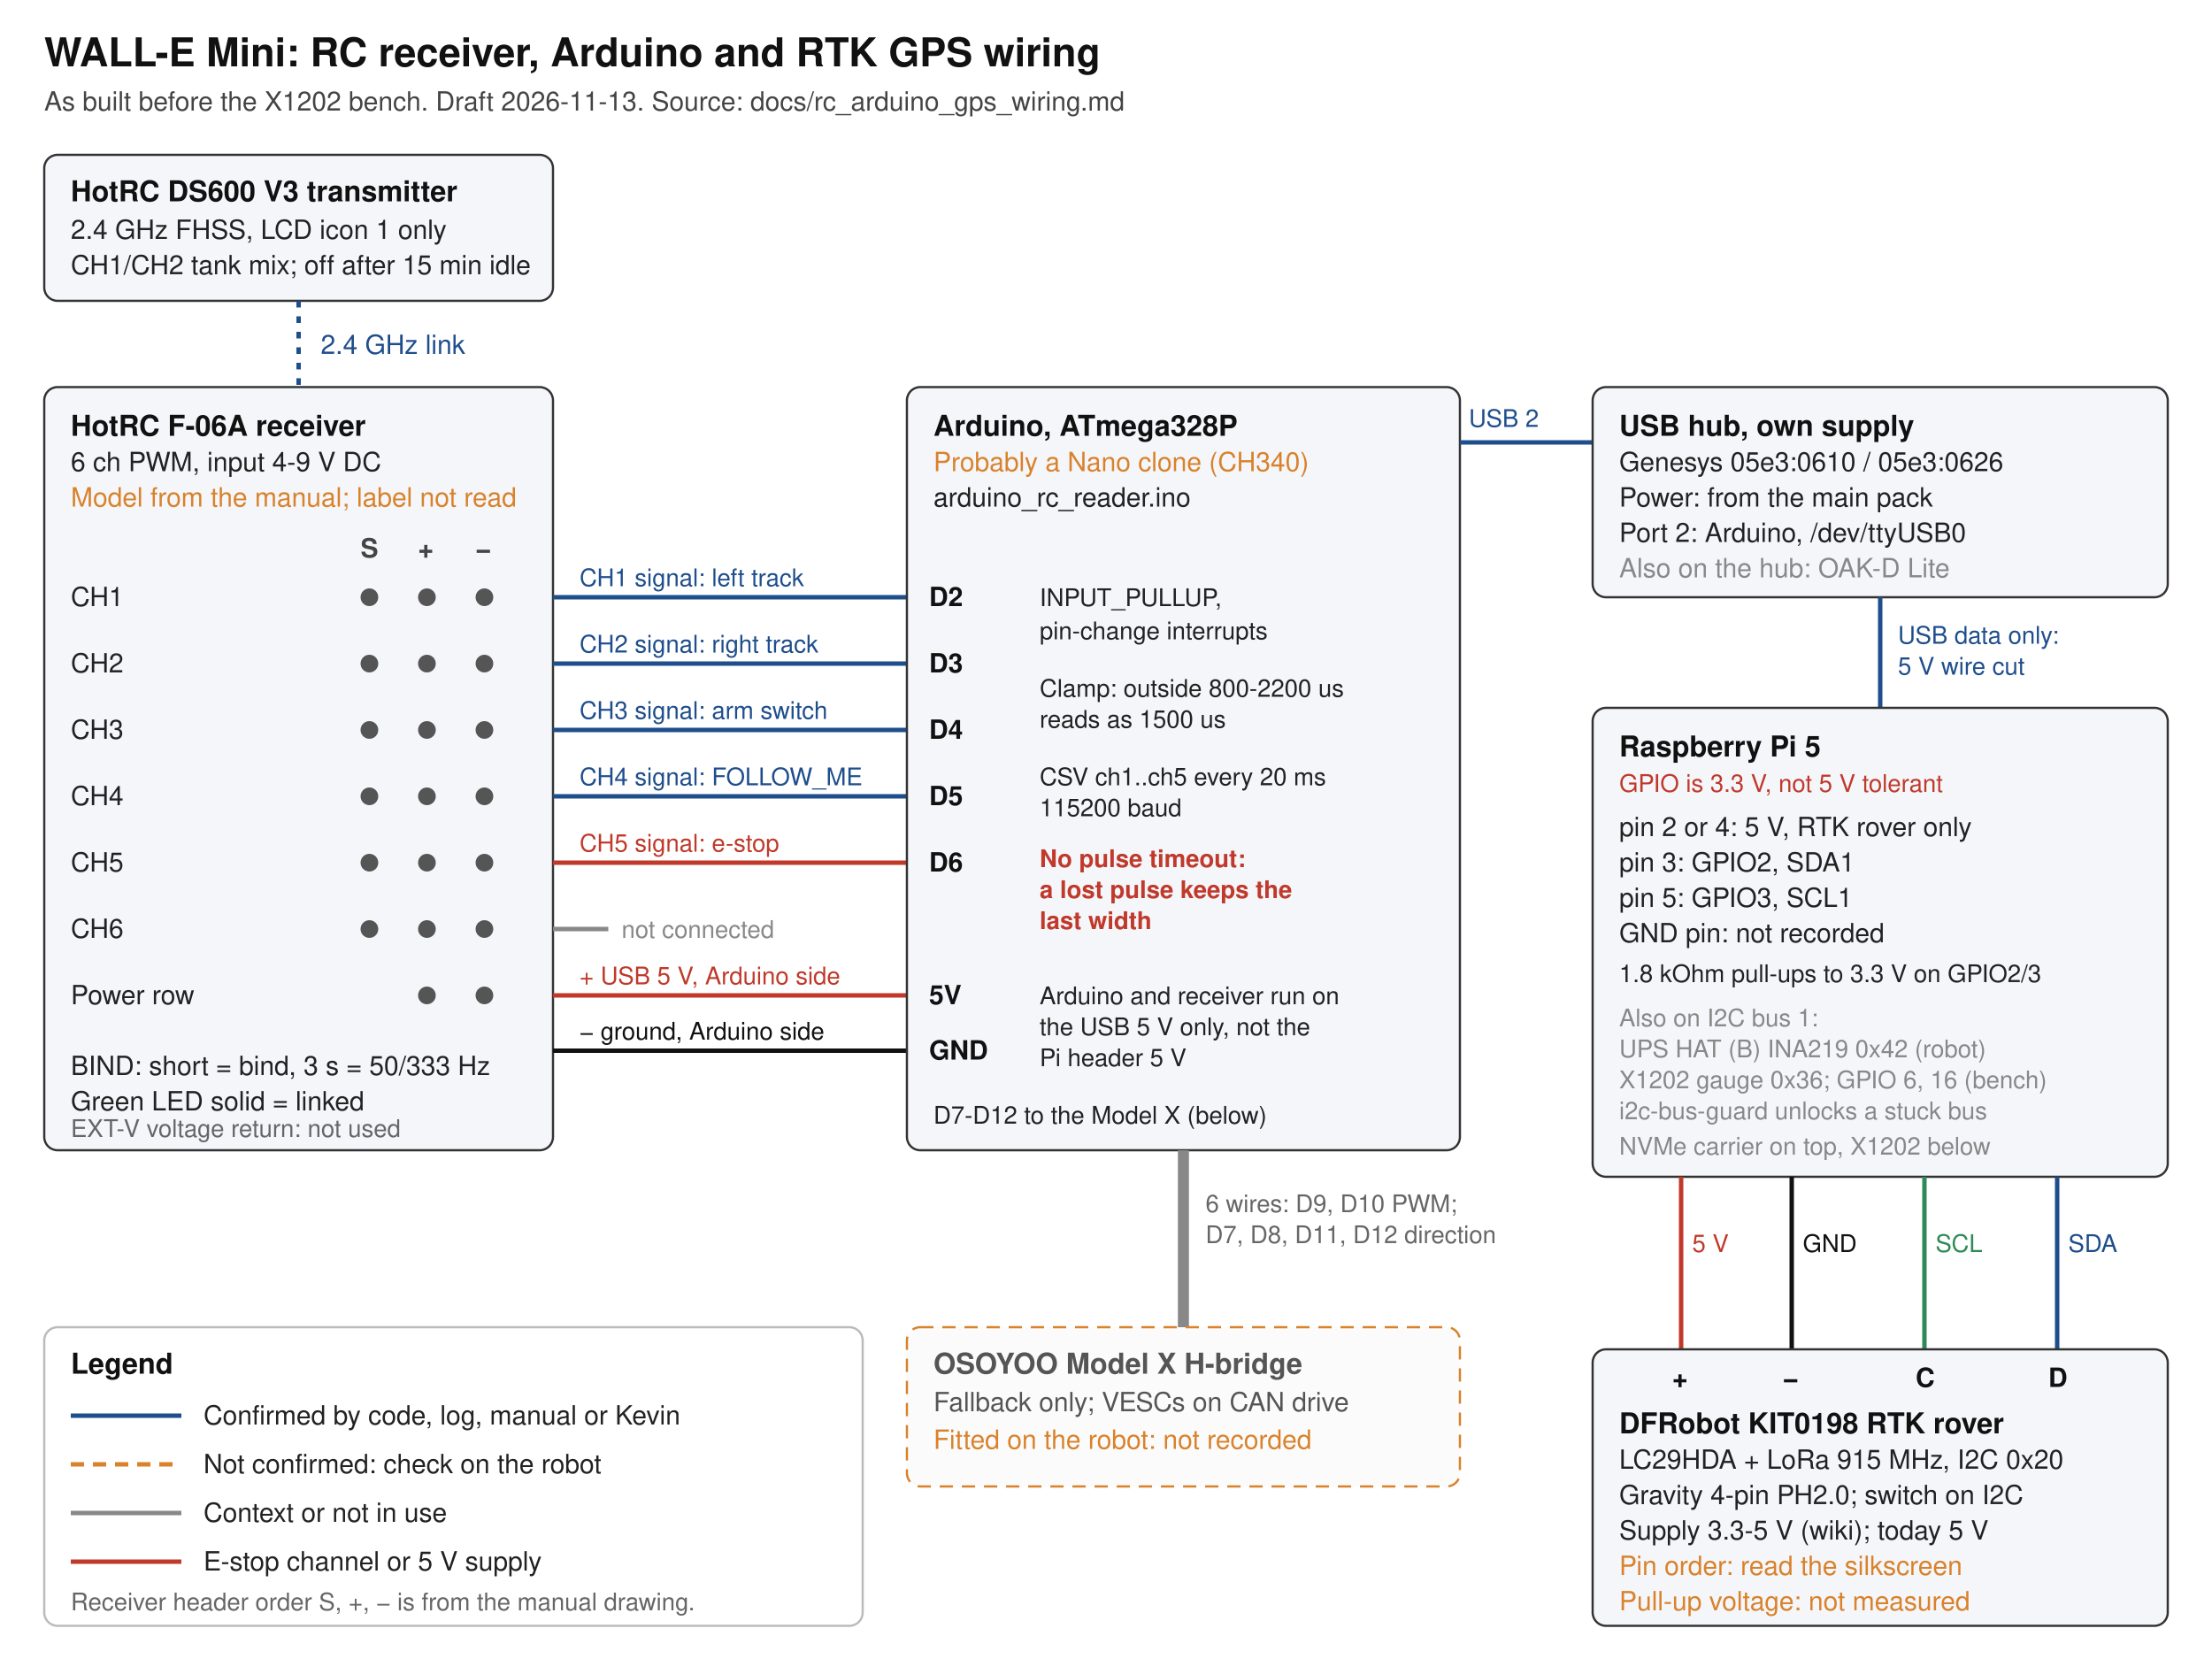
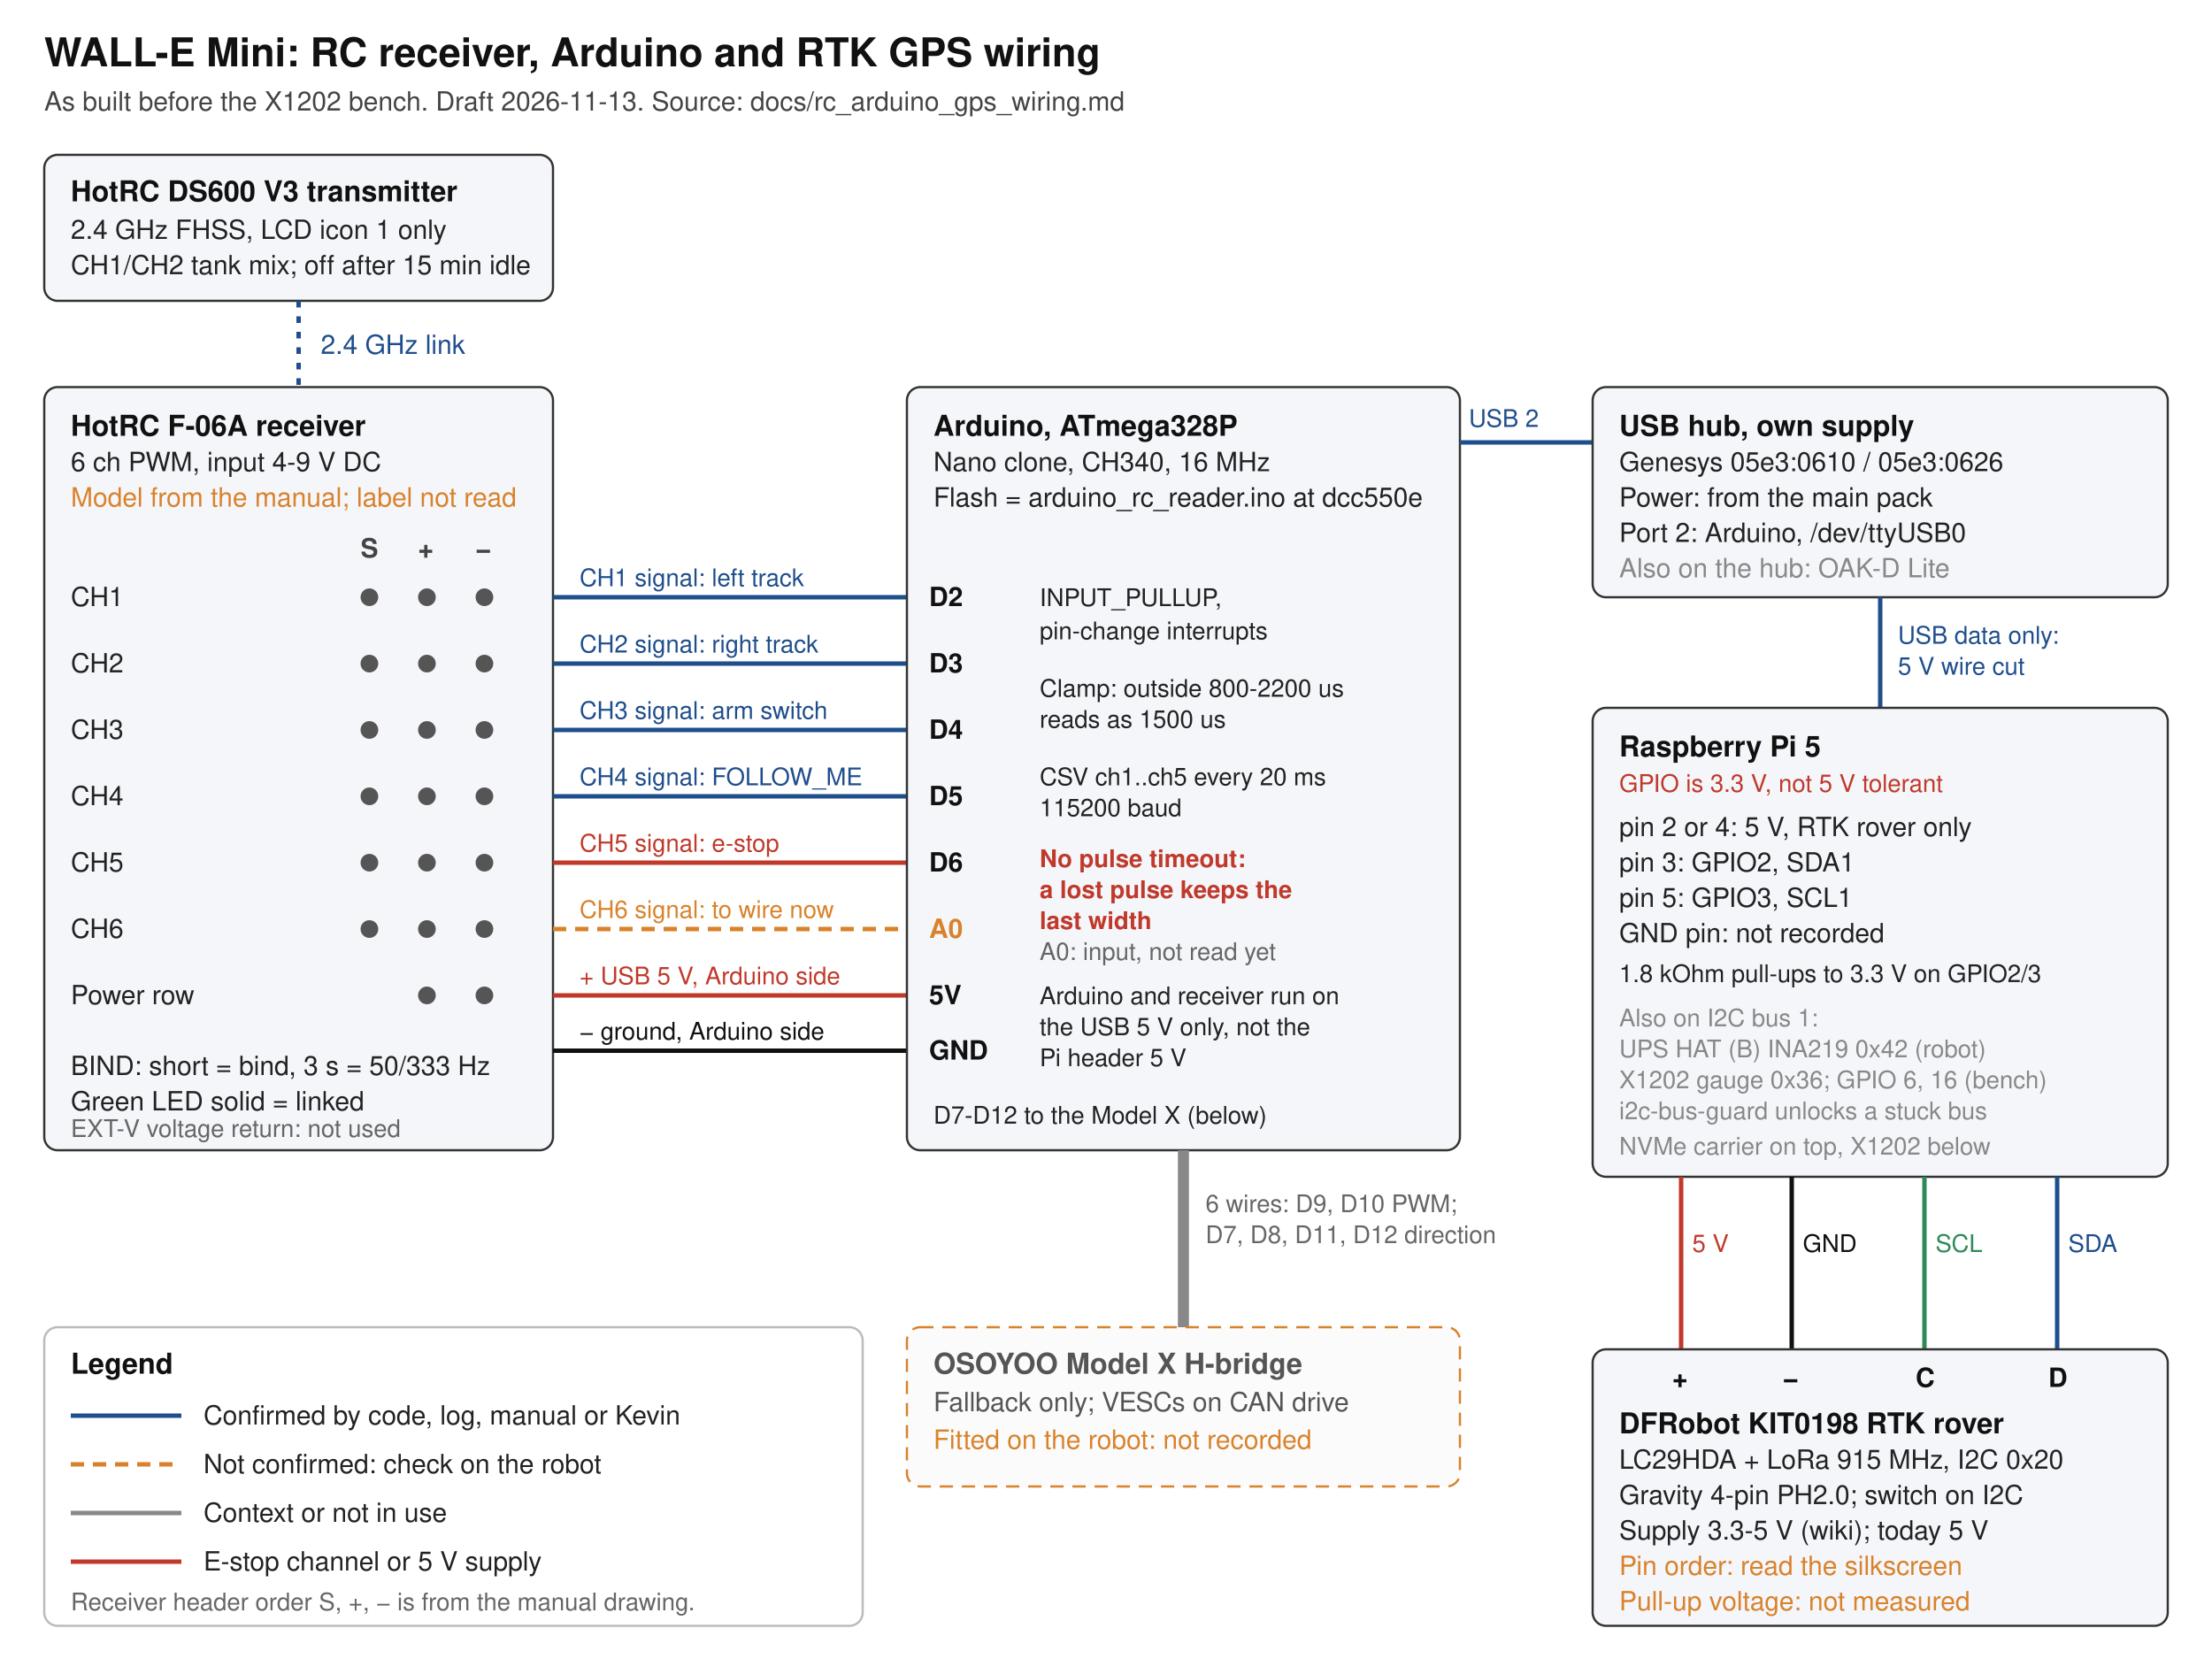
<svg xmlns="http://www.w3.org/2000/svg" viewBox="0 0 1000 750" width="1000" height="750" font-family="Helvetica, Arial, sans-serif" font-size="12">
  <rect x="0" y="0" width="1000" height="750" fill="#ffffff" />
  <text x="20" y="30" font-size="18" font-weight="bold" fill="#111">WALL-E Mini: RC receiver, Arduino and RTK GPS wiring</text>
  <text x="20" y="50" fill="#444">As built before the X1202 bench. Draft 2026-11-13. Source: docs/rc_arduino_gps_wiring.md</text>
  <rect x="20" y="70" width="230" height="66" rx="6" fill="#f4f6fa" stroke="#333" />
  <text x="32" y="91" font-size="13" font-weight="bold" fill="#111">HotRC DS600 V3 transmitter</text>
  <text x="32" y="108" fill="#222">2.4 GHz FHSS, LCD icon 1 only</text>
  <text x="32" y="124" fill="#222">CH1/CH2 tank mix; off after 15 min idle</text>
  <line x1="135" y1="136" x2="135" y2="175" stroke="#1f4e8c" stroke-width="2" stroke-dasharray="3,4" />
  <text x="145" y="160" fill="#1f4e8c">2.4 GHz link</text>
  <rect x="20" y="175" width="230" height="345" rx="6" fill="#f4f6fa" stroke="#333" />
  <text x="32" y="197" font-size="13" font-weight="bold" fill="#111">HotRC F-06A receiver</text>
  <text x="32" y="213" fill="#222">6 ch PWM, input 4-9 V DC</text>
  <text x="32" y="229" fill="#d9822b">Model from the manual; label not read</text>
  <text x="163" y="252" font-weight="bold" fill="#444">S</text>
  <text x="189" y="252" font-weight="bold" fill="#444">+</text>
  <text x="215" y="252" font-weight="bold" fill="#444">−</text>
  <g fill="#222">
    <text x="32" y="274">CH1</text>
    <text x="32" y="304">CH2</text>
    <text x="32" y="334">CH3</text>
    <text x="32" y="364">CH4</text>
    <text x="32" y="394">CH5</text>
    <text x="32" y="424">CH6</text>
    <text x="32" y="454">Power row</text>
  </g>
  <g fill="#555">
    <circle cx="167" cy="270" r="4" />
    <circle cx="193" cy="270" r="4" />
    <circle cx="219" cy="270" r="4" />
    <circle cx="167" cy="300" r="4" />
    <circle cx="193" cy="300" r="4" />
    <circle cx="219" cy="300" r="4" />
    <circle cx="167" cy="330" r="4" />
    <circle cx="193" cy="330" r="4" />
    <circle cx="219" cy="330" r="4" />
    <circle cx="167" cy="360" r="4" />
    <circle cx="193" cy="360" r="4" />
    <circle cx="219" cy="360" r="4" />
    <circle cx="167" cy="390" r="4" />
    <circle cx="193" cy="390" r="4" />
    <circle cx="219" cy="390" r="4" />
    <circle cx="167" cy="420" r="4" />
    <circle cx="193" cy="420" r="4" />
    <circle cx="219" cy="420" r="4" />
    <circle cx="193" cy="450" r="4" />
    <circle cx="219" cy="450" r="4" />
  </g>
  <text x="32" y="486" fill="#222">BIND: short = bind, 3 s = 50/333 Hz</text>
  <text x="32" y="502" fill="#222">Green LED solid = linked</text>
  <text x="32" y="514" font-size="11" fill="#666">EXT-V voltage return: not used</text>
  <g stroke-width="2" fill="none">
    <line x1="250" y1="270" x2="410" y2="270" stroke="#1f4e8c" />
    <line x1="250" y1="300" x2="410" y2="300" stroke="#1f4e8c" />
    <line x1="250" y1="330" x2="410" y2="330" stroke="#1f4e8c" />
    <line x1="250" y1="360" x2="410" y2="360" stroke="#1f4e8c" />
    <line x1="250" y1="390" x2="410" y2="390" stroke="#c0392b" />
-     <line x1="250" y1="420" x2="275" y2="420" stroke="#888" />
+     <line x1="250" y1="420" x2="410" y2="420" stroke="#d9822b" stroke-dasharray="6,4" />
    <line x1="250" y1="450" x2="410" y2="450" stroke="#c0392b" />
    <line x1="250" y1="475" x2="410" y2="475" stroke="#111" />
  </g>
  <g font-size="11">
    <text x="262" y="265" fill="#1f4e8c">CH1 signal: left track</text>
    <text x="262" y="295" fill="#1f4e8c">CH2 signal: right track</text>
    <text x="262" y="325" fill="#1f4e8c">CH3 signal: arm switch</text>
    <text x="262" y="355" fill="#1f4e8c">CH4 signal: FOLLOW_ME</text>
    <text x="262" y="385" fill="#c0392b">CH5 signal: e-stop</text>
-     <text x="281" y="424" fill="#888">not connected</text>
+     <text x="262" y="415" fill="#d9822b">CH6 signal: to wire now</text>
    <text x="262" y="445" fill="#c0392b">+ USB 5 V, Arduino side</text>
    <text x="262" y="470" fill="#111">− ground, Arduino side</text>
  </g>
  <rect x="410" y="175" width="250" height="345" rx="6" fill="#f4f6fa" stroke="#333" />
  <text x="422" y="197" font-size="13" font-weight="bold" fill="#111">Arduino, ATmega328P</text>
-   <text x="422" y="213" fill="#d9822b">Probably a Nano clone (CH340)</text>
-   <text x="422" y="229" fill="#222">arduino_rc_reader.ino</text>
+   <text x="422" y="213" fill="#222">Nano clone, CH340, 16 MHz</text>
+   <text x="422" y="229" fill="#222">Flash = arduino_rc_reader.ino at dcc550e</text>
  <g fill="#111" font-weight="bold">
    <text x="420" y="274">D2</text>
    <text x="420" y="304">D3</text>
    <text x="420" y="334">D4</text>
    <text x="420" y="364">D5</text>
    <text x="420" y="394">D6</text>
+     <text x="420" y="424" fill="#d9822b">A0</text>
    <text x="420" y="454">5V</text>
    <text x="420" y="479">GND</text>
  </g>
  <g fill="#222" font-size="11">
    <text x="470" y="274">INPUT_PULLUP,</text>
    <text x="470" y="289">pin-change interrupts</text>
    <text x="470" y="315">Clamp: outside 800-2200 us</text>
    <text x="470" y="329">reads as 1500 us</text>
    <text x="470" y="355">CSV ch1..ch5 every 20 ms</text>
    <text x="470" y="369">115200 baud</text>
    <text x="470" y="392" fill="#c0392b" font-weight="bold">No pulse timeout:</text>
    <text x="470" y="406" fill="#c0392b" font-weight="bold">a lost pulse keeps the</text>
    <text x="470" y="420" fill="#c0392b" font-weight="bold">last width</text>
+     <text x="470" y="434" fill="#666">A0: input, not read yet</text>
  </g>
  <text x="470" y="454" font-size="11" fill="#222">Arduino and receiver run on</text>
  <text x="470" y="468" font-size="11" fill="#222">the USB 5 V only, not the</text>
  <text x="470" y="482" font-size="11" fill="#222">Pi header 5 V</text>
  <text x="422" y="508" font-size="11" fill="#222">D7-D12 to the Model X (below)</text>
  <line x1="660" y1="200" x2="720" y2="200" stroke="#1f4e8c" stroke-width="2" />
  <text x="664" y="193" font-size="11" fill="#1f4e8c">USB 2</text>
  <line x1="535" y1="520" x2="535" y2="600" stroke="#888" stroke-width="5" />
  <text x="545" y="548" font-size="11" fill="#666">6 wires: D9, D10 PWM;</text>
  <text x="545" y="562" font-size="11" fill="#666">D7, D8, D11, D12 direction</text>
  <rect x="410" y="600" width="250" height="72" rx="6" fill="#fbfbfb" stroke="#d9822b" stroke-dasharray="6,4" />
  <text x="422" y="621" font-size="13" font-weight="bold" fill="#555">OSOYOO Model X H-bridge</text>
  <text x="422" y="638" fill="#555">Fallback only; VESCs on CAN drive</text>
  <text x="422" y="655" fill="#d9822b">Fitted on the robot: not recorded</text>
  <rect x="720" y="175" width="260" height="95" rx="6" fill="#f4f6fa" stroke="#333" />
  <text x="732" y="197" font-size="13" font-weight="bold" fill="#111">USB hub, own supply</text>
  <text x="732" y="213" fill="#222">Genesys 05e3:0610 / 05e3:0626</text>
  <text x="732" y="229" fill="#222">Power: from the main pack</text>
  <text x="732" y="245" fill="#222">Port 2: Arduino, /dev/ttyUSB0</text>
  <text x="732" y="261" fill="#888">Also on the hub: OAK-D Lite</text>
  <line x1="850" y1="270" x2="850" y2="320" stroke="#1f4e8c" stroke-width="2" />
  <text x="858" y="291" font-size="11" fill="#1f4e8c">USB data only:</text>
  <text x="858" y="305" font-size="11" fill="#1f4e8c">5 V wire cut</text>
  <rect x="720" y="320" width="260" height="212" rx="6" fill="#f4f6fa" stroke="#333" />
  <text x="732" y="342" font-size="13" font-weight="bold" fill="#111">Raspberry Pi 5</text>
  <text x="732" y="358" font-size="11" fill="#c0392b">GPIO is 3.3 V, not 5 V tolerant</text>
  <g fill="#222">
    <text x="732" y="378">pin 2 or 4: 5 V, RTK rover only</text>
    <text x="732" y="394">pin 3: GPIO2, SDA1</text>
    <text x="732" y="410">pin 5: GPIO3, SCL1</text>
    <text x="732" y="426">GND pin: not recorded</text>
  </g>
  <text x="732" y="444" font-size="11" fill="#222">1.8 kOhm pull-ups to 3.3 V on GPIO2/3</text>
  <text x="732" y="464" font-size="11" fill="#888">Also on I2C bus 1:</text>
  <text x="732" y="478" font-size="11" fill="#888">UPS HAT (B) INA219 0x42 (robot)</text>
  <text x="732" y="492" font-size="11" fill="#888">X1202 gauge 0x36; GPIO 6, 16 (bench)</text>
  <text x="732" y="506" font-size="11" fill="#888">i2c-bus-guard unlocks a stuck bus</text>
  <text x="732" y="522" font-size="11" fill="#888">NVMe carrier on top, X1202 below</text>
  <g stroke-width="2">
    <line x1="760" y1="532" x2="760" y2="610" stroke="#c0392b" />
    <line x1="810" y1="532" x2="810" y2="610" stroke="#111" />
    <line x1="870" y1="532" x2="870" y2="610" stroke="#2e8b57" />
    <line x1="930" y1="532" x2="930" y2="610" stroke="#1f4e8c" />
  </g>
  <g font-size="11">
    <text x="765" y="566" fill="#c0392b">5 V</text>
    <text x="815" y="566" fill="#111">GND</text>
    <text x="875" y="566" fill="#2e8b57">SCL</text>
    <text x="935" y="566" fill="#1f4e8c">SDA</text>
  </g>
  <rect x="720" y="610" width="260" height="125" rx="6" fill="#f4f6fa" stroke="#333" />
  <g font-weight="bold" fill="#111">
    <text x="756" y="627">+</text>
    <text x="806" y="627">−</text>
    <text x="866" y="627">C</text>
    <text x="926" y="627">D</text>
  </g>
  <text x="732" y="648" font-size="13" font-weight="bold" fill="#111">DFRobot KIT0198 RTK rover</text>
  <text x="732" y="664" fill="#222">LC29HDA + LoRa 915 MHz, I2C 0x20</text>
  <text x="732" y="680" fill="#222">Gravity 4-pin PH2.0; switch on I2C</text>
  <text x="732" y="696" fill="#222">Supply 3.3-5 V (wiki); today 5 V</text>
  <text x="732" y="712" fill="#d9822b">Pin order: read the silkscreen</text>
  <text x="732" y="728" fill="#d9822b">Pull-up voltage: not measured</text>
  <rect x="20" y="600" width="370" height="135" rx="6" fill="#ffffff" stroke="#bbb" />
  <text x="32" y="621" font-size="13" font-weight="bold" fill="#111">Legend</text>
  <line x1="32" y1="640" x2="82" y2="640" stroke="#1f4e8c" stroke-width="2" />
  <text x="92" y="644" fill="#222">Confirmed by code, log, manual or Kevin</text>
  <line x1="32" y1="662" x2="82" y2="662" stroke="#d9822b" stroke-width="2" stroke-dasharray="6,4" />
  <text x="92" y="666" fill="#222">Not confirmed: check on the robot</text>
  <line x1="32" y1="684" x2="82" y2="684" stroke="#888" stroke-width="2" />
  <text x="92" y="688" fill="#222">Context or not in use</text>
  <line x1="32" y1="706" x2="82" y2="706" stroke="#c0392b" stroke-width="2" />
  <text x="92" y="710" fill="#222">E-stop channel or 5 V supply</text>
  <text x="32" y="728" font-size="11" fill="#666">Receiver header order S, +, − is from the manual drawing.</text>
</svg>
